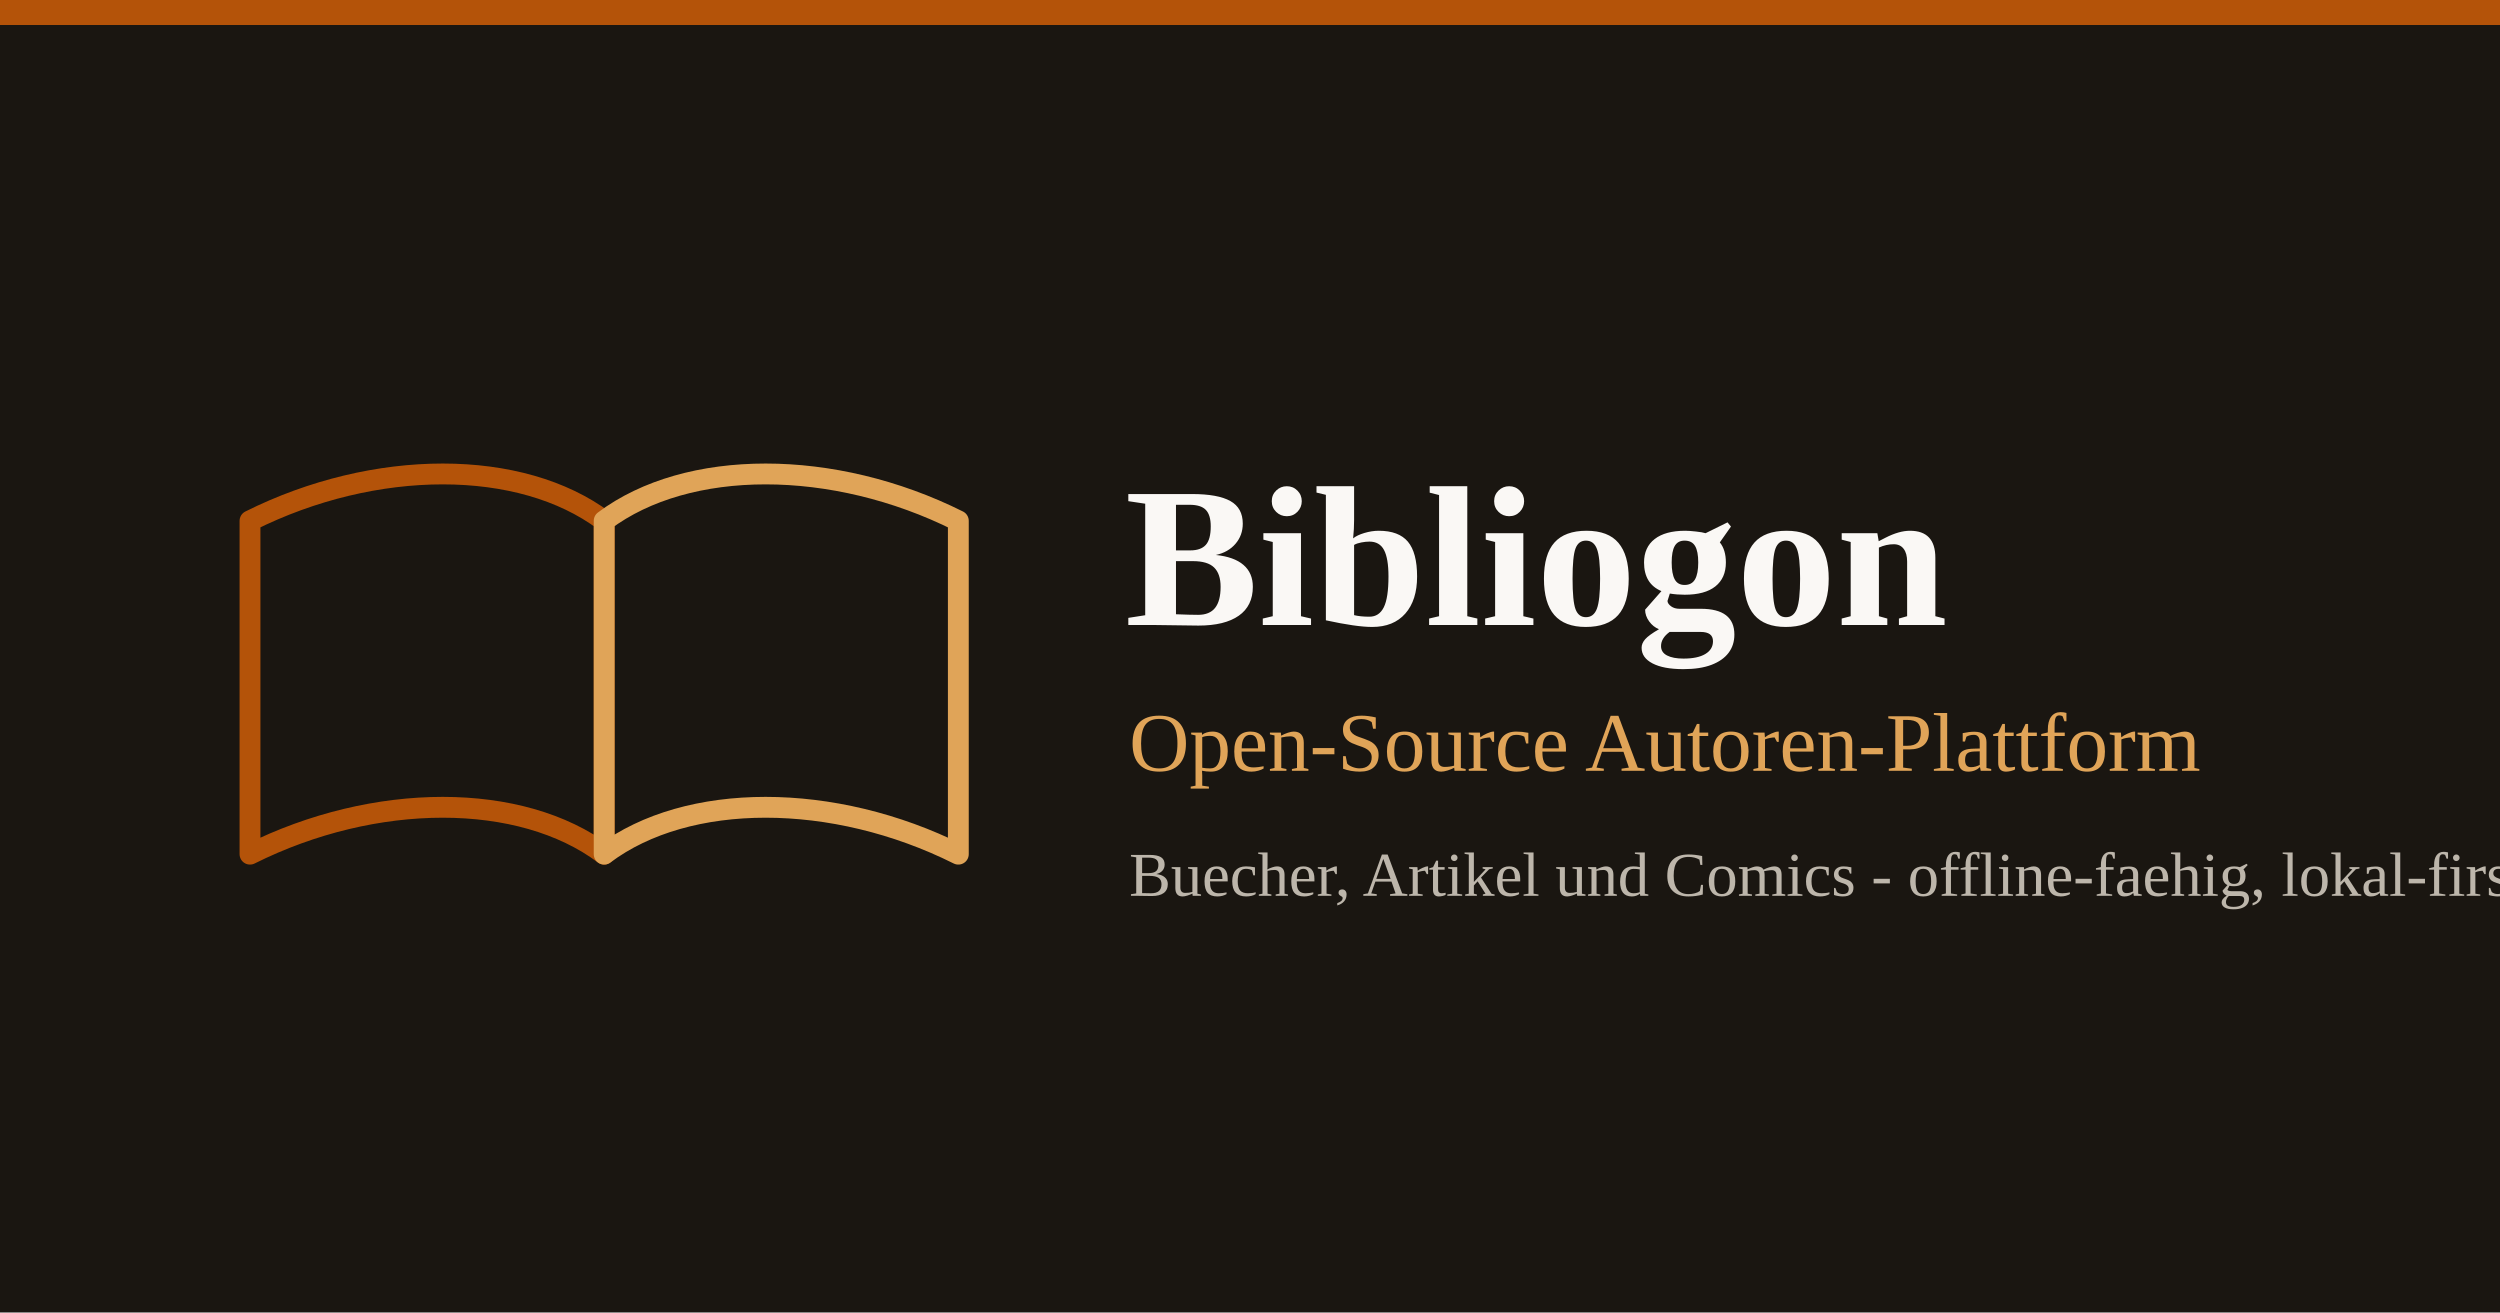
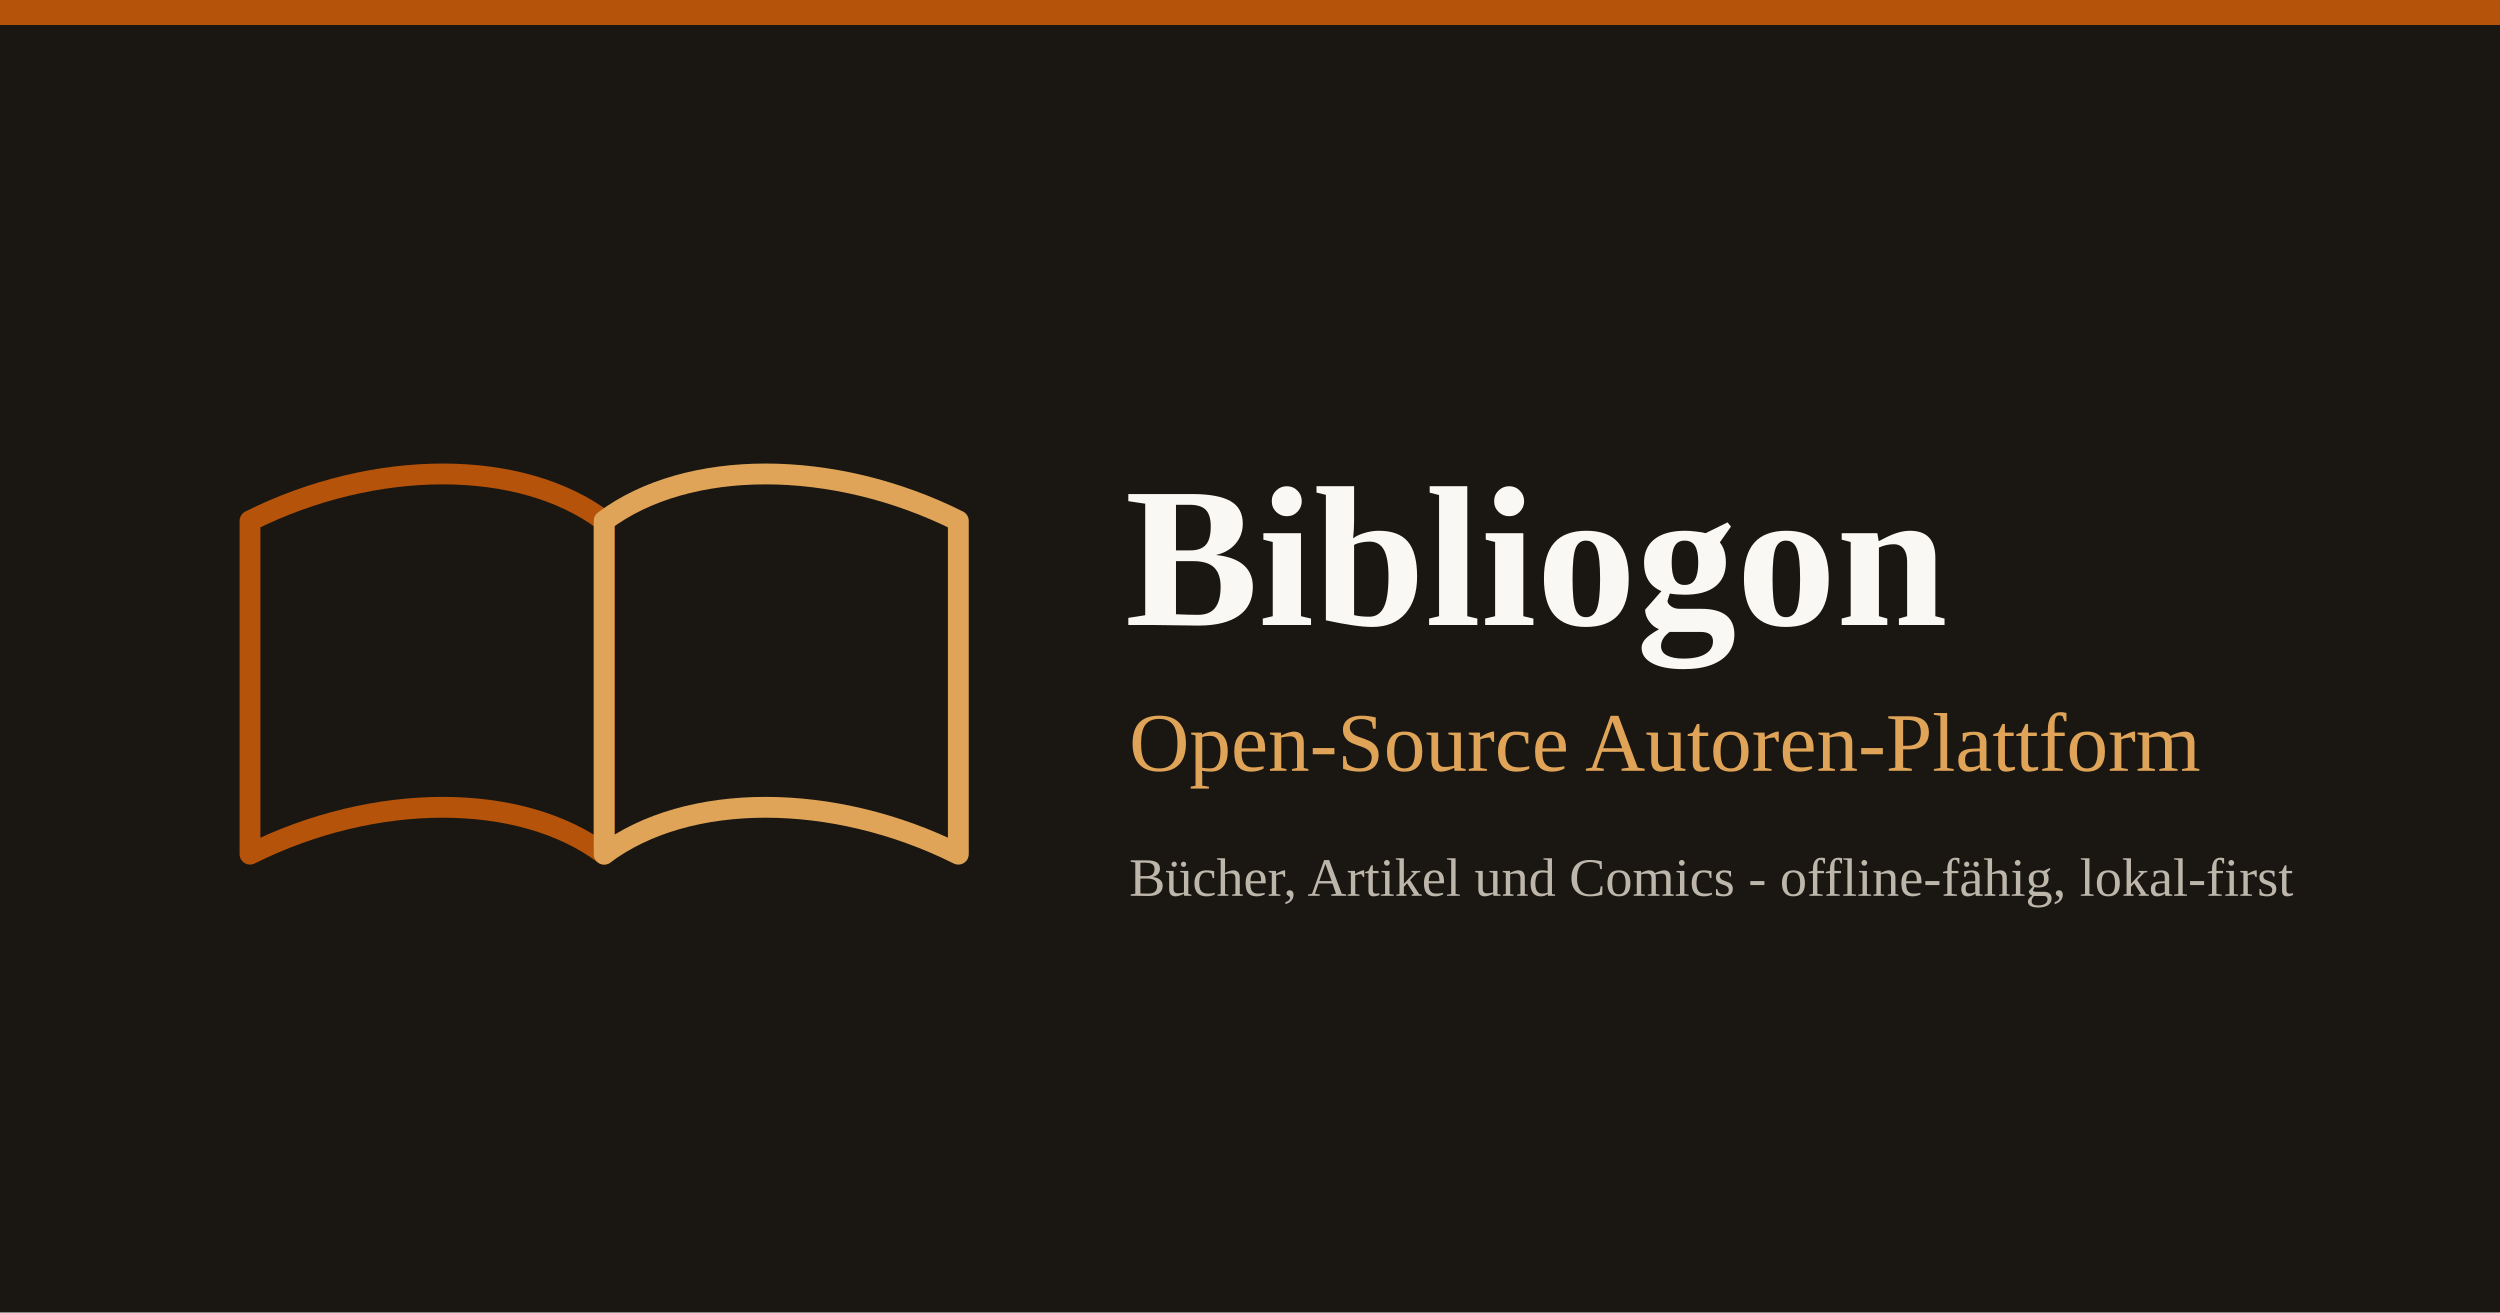
<svg xmlns="http://www.w3.org/2000/svg" width="1200" height="630" viewBox="0 0 1200 630">
  <rect width="1200" height="630" fill="#1a1611" />
  <rect x="0" y="0" width="1200" height="12" fill="#b45309" />
  <g transform="translate(120,210)">
    <path d="M0 40 C 60 10, 130 10, 170 40 L 170 200 C 130 170, 60 170, 0 200 Z" fill="none" stroke="#b45309" stroke-width="10" stroke-linejoin="round" />
    <path d="M340 40 C 280 10, 210 10, 170 40 L 170 200 C 210 170, 280 170, 340 200 Z" fill="none" stroke="#e0a458" stroke-width="10" stroke-linejoin="round" />
  </g>
  <text x="540" y="300" font-family="Georgia, 'Times New Roman', serif" font-size="96" font-weight="700" fill="#faf8f5">Bibliogon</text>
  <text x="542" y="370" font-family="Georgia, 'Times New Roman', serif" font-size="40" fill="#e0a458">Open-Source Autoren-Plattform</text>
-   <text x="542" y="430" font-family="Georgia, 'Times New Roman', serif" font-size="30" fill="#bdb6ab">Buecher, Artikel und Comics - offline-faehig, lokal-first</text>
+   <text x="542" y="430" font-family="Georgia, 'Times New Roman', serif" font-size="26" fill="#bdb6ab">Bücher, Artikel und Comics - offline-fähig, lokal-first</text>
</svg>
